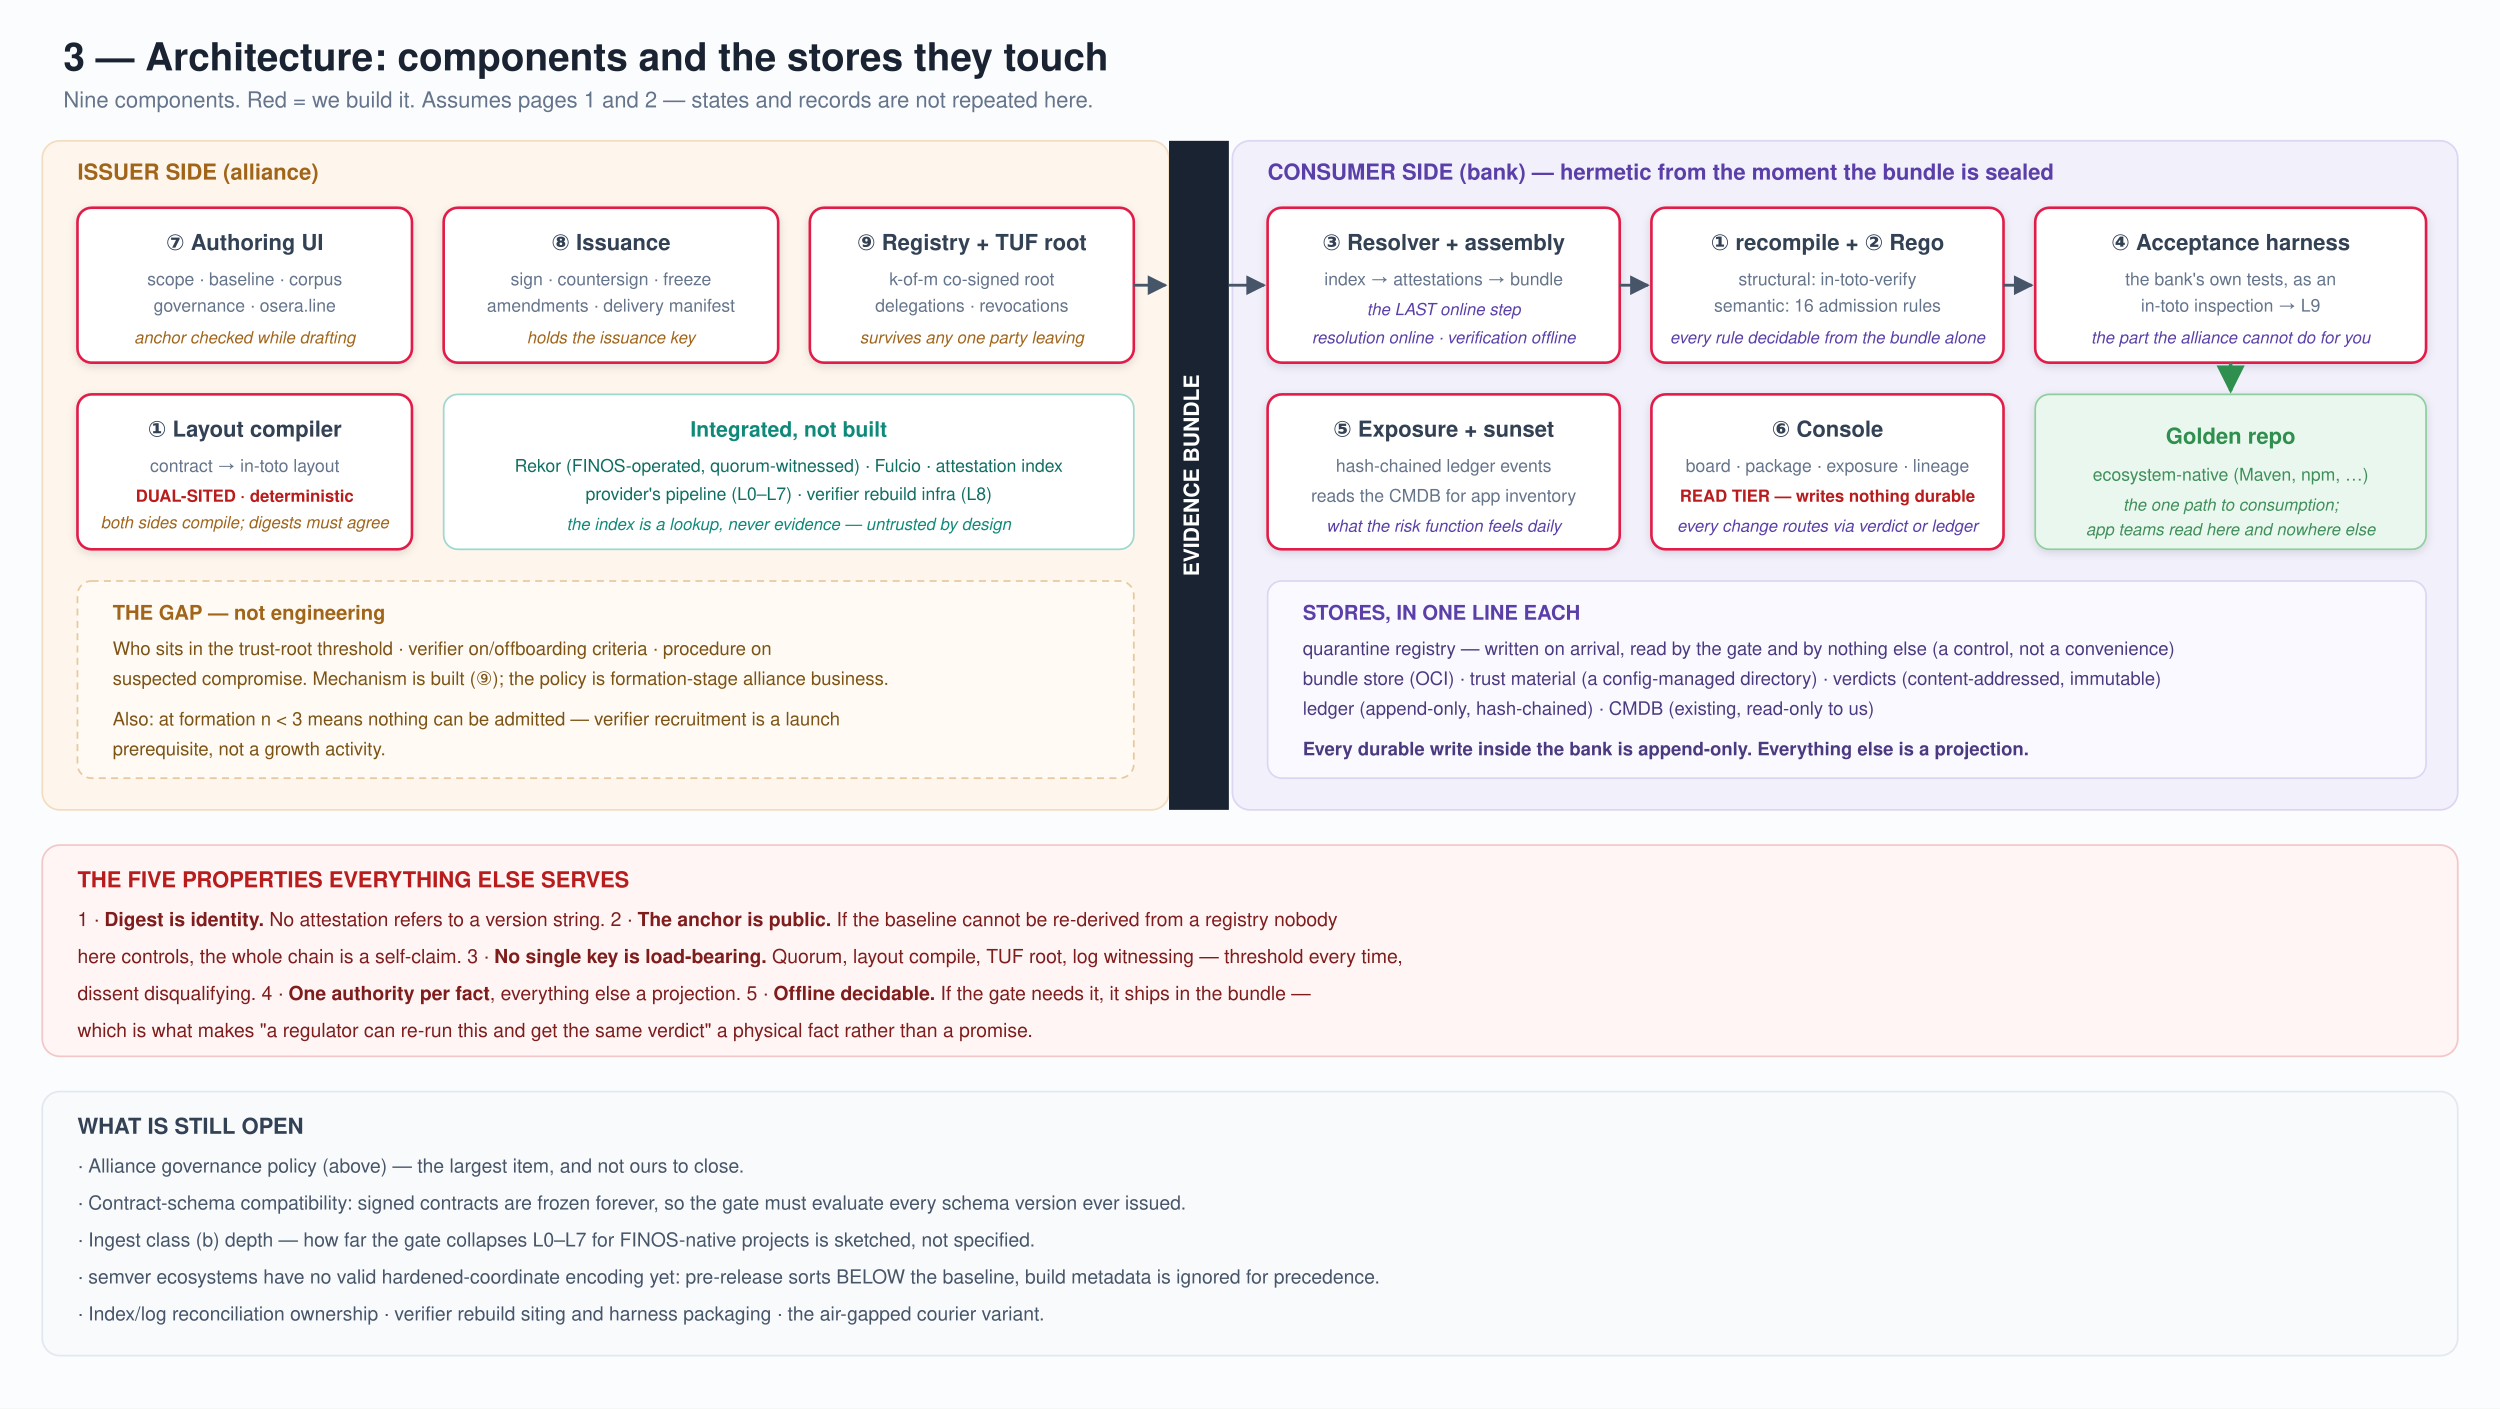
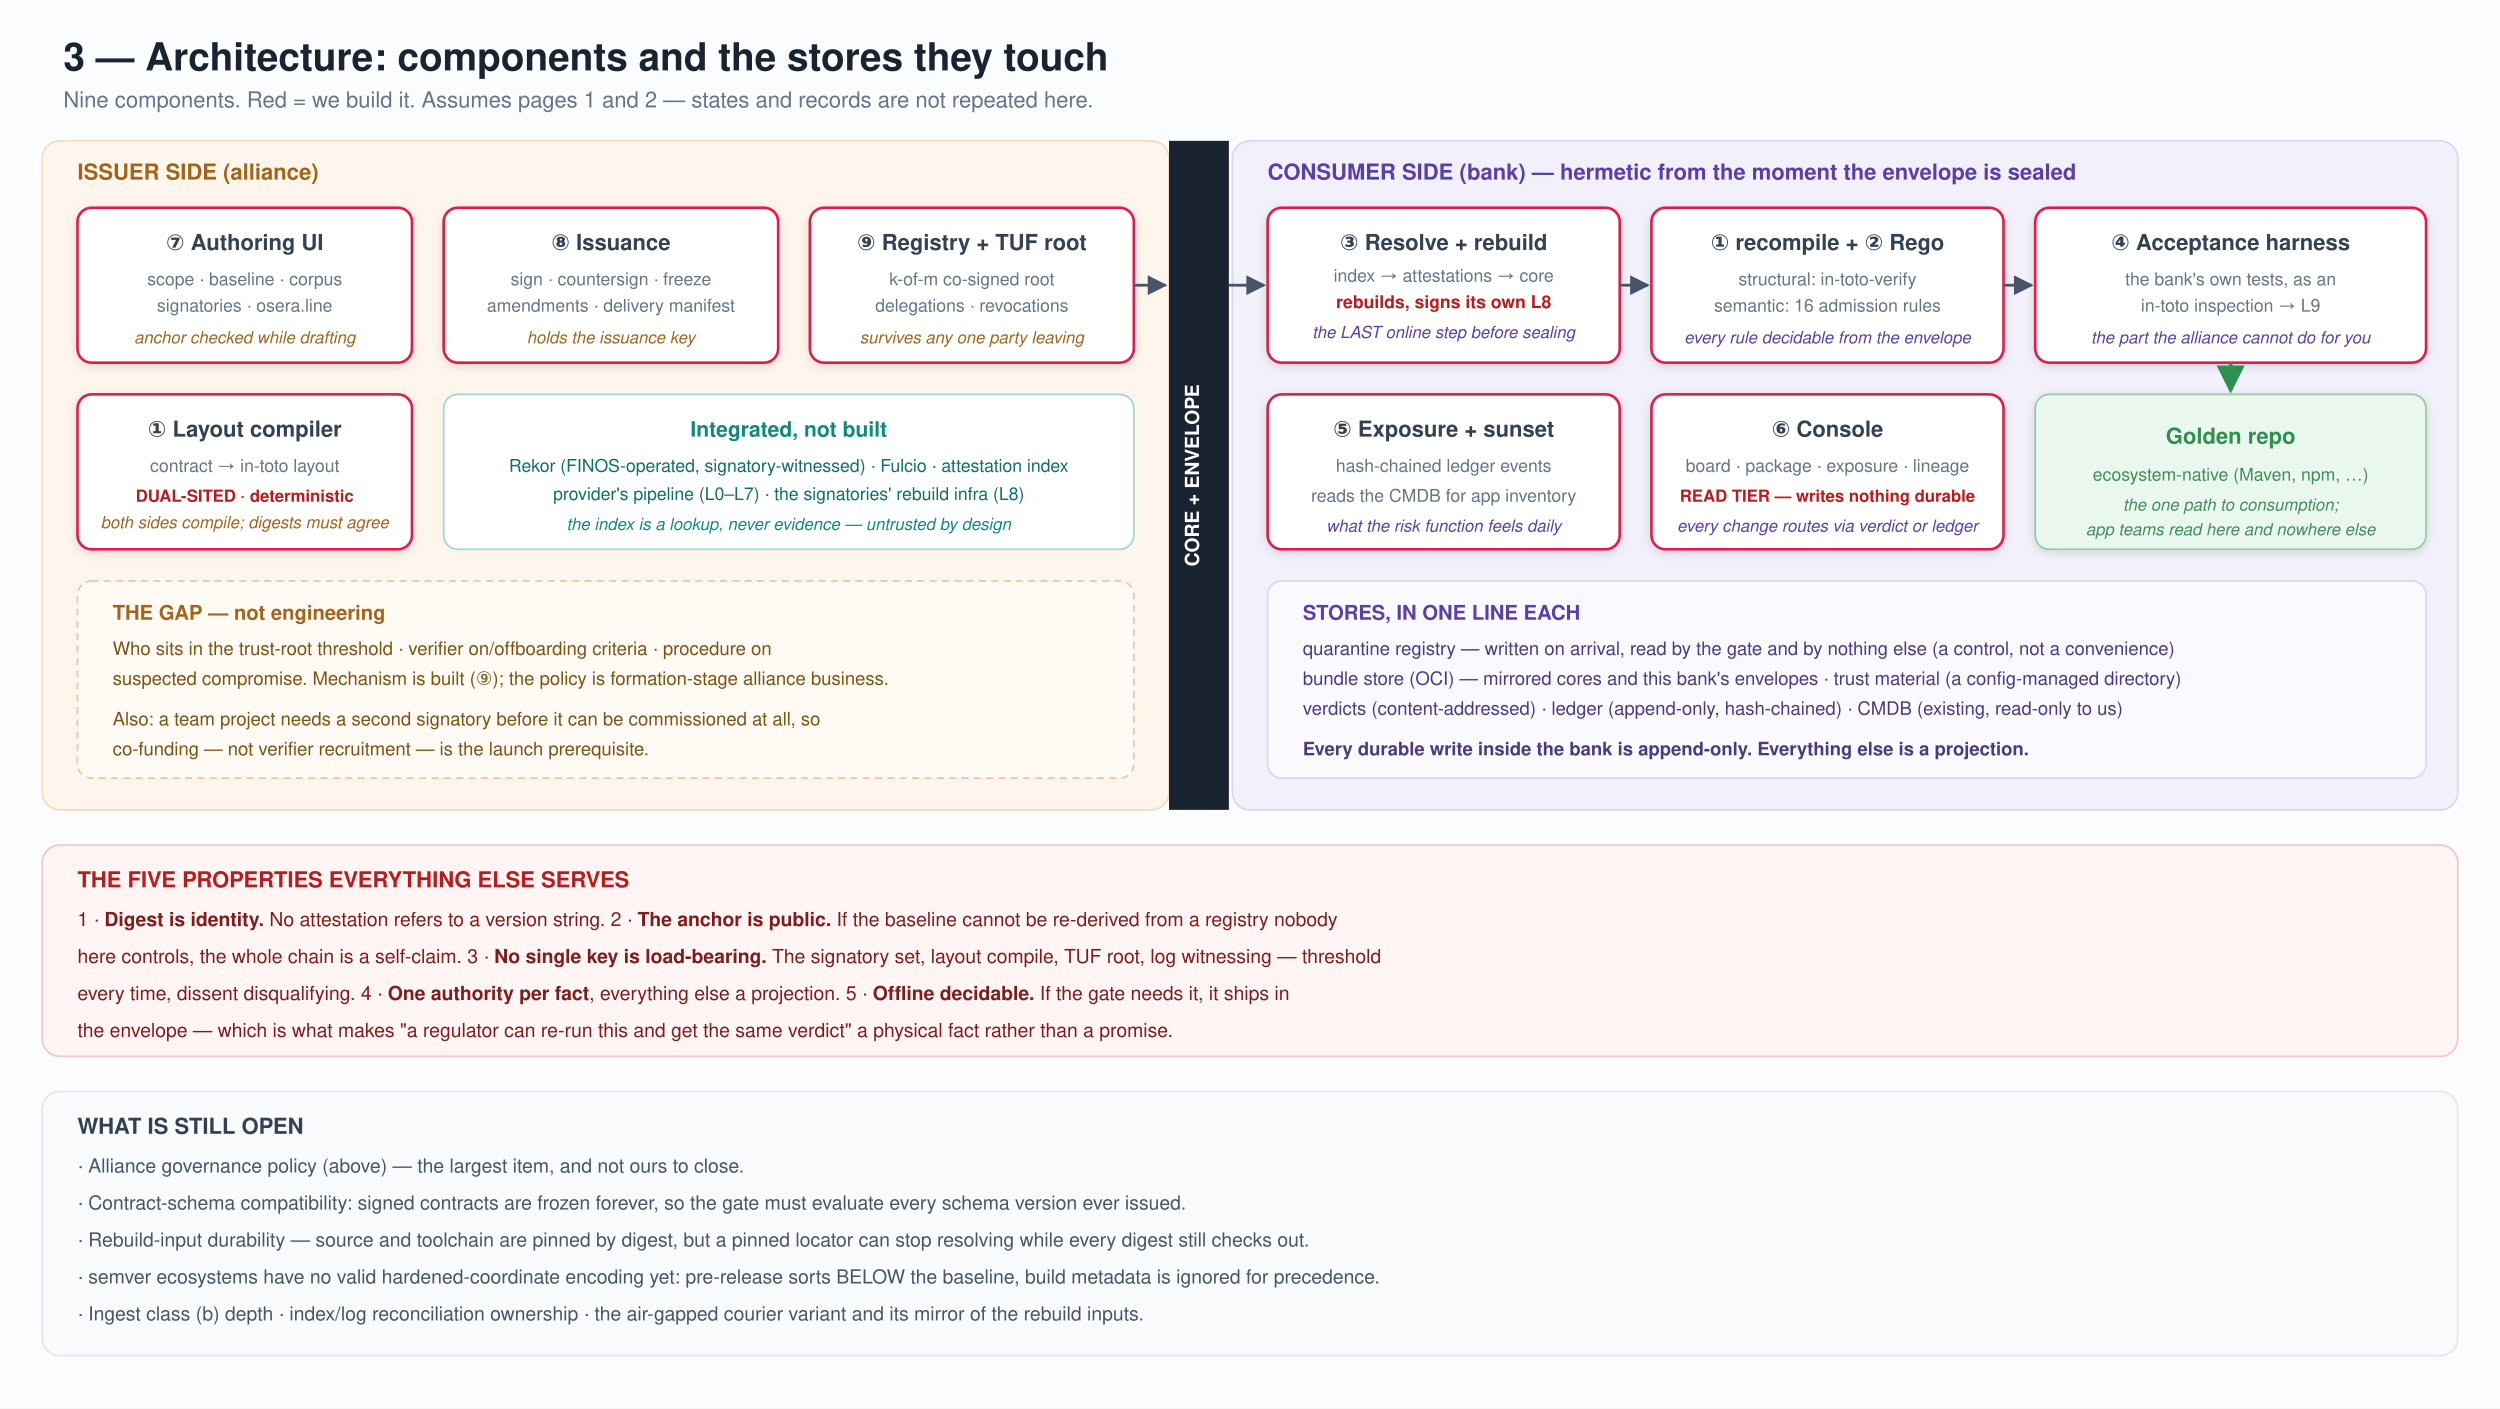
<svg xmlns="http://www.w3.org/2000/svg" viewBox="0 0 1420 800" font-family="Helvetica, Arial, sans-serif">
  <defs>
    <marker id="a" viewBox="0 0 10 10" refX="9" refY="5" markerWidth="7" markerHeight="7" orient="auto-start-reverse">
      <path d="M0,0 L10,5 L0,10 z" fill="#475569" />
    </marker>
    <marker id="g" viewBox="0 0 10 10" refX="9" refY="5" markerWidth="8" markerHeight="8" orient="auto-start-reverse">
      <path d="M0,0 L10,5 L0,10 z" fill="#2f8f4e" />
    </marker>
    <filter id="s" x="-20%" y="-20%" width="140%" height="140%">
      <feDropShadow dx="0" dy="1.5" stdDeviation="2.5" flood-color="#1a2332" flood-opacity="0.13" />
    </filter>
  </defs>
  <rect width="1420" height="800" fill="#fbfcfd" />
  <text x="36" y="40" font-size="22" font-weight="700" fill="#1a2332">3 — Architecture: components and the stores they touch</text>
  <text x="36" y="61" font-size="12.5" fill="#64748b">Nine components. Red = we build it. Assumes pages 1 and 2 — states and records are not repeated here.</text>
  <rect x="24" y="80" width="640" height="380" rx="10" fill="#fef6ec" stroke="#f3ddc0" />
  <text x="44" y="102" font-size="12.5" font-weight="700" fill="#a1651a">ISSUER SIDE (alliance)</text>
  <rect x="700" y="80" width="696" height="380" rx="10" fill="#f2f0fb" stroke="#ddd6f3" />
-   <text x="720" y="102" font-size="12.5" font-weight="700" fill="#5b3fa8">CONSUMER SIDE (bank) — hermetic from the moment the bundle is sealed</text>
+   <text x="720" y="102" font-size="12.5" font-weight="700" fill="#5b3fa8">CONSUMER SIDE (bank) — hermetic from the moment the envelope is sealed</text>
  <g filter="url(#s)">
    <rect x="44" y="118" width="190" height="88" rx="8" fill="#fff" stroke="#e11d48" stroke-width="1.5" />
    <rect x="252" y="118" width="190" height="88" rx="8" fill="#fff" stroke="#e11d48" stroke-width="1.5" />
    <rect x="460" y="118" width="184" height="88" rx="8" fill="#fff" stroke="#e11d48" stroke-width="1.5" />
    <rect x="44" y="224" width="190" height="88" rx="8" fill="#fff" stroke="#e11d48" stroke-width="1.5" />
  </g>
  <text x="139" y="142" font-size="12.5" font-weight="700" fill="#334155" text-anchor="middle">⑦ Authoring UI</text>
  <text x="139" y="162" font-size="10" fill="#64748b" text-anchor="middle">scope · baseline · corpus</text>
-   <text x="139" y="177" font-size="10" fill="#64748b" text-anchor="middle">governance · osera.line</text>
+   <text x="139" y="177" font-size="10" fill="#64748b" text-anchor="middle">signatories · osera.line</text>
  <text x="139" y="195" font-size="9.5" font-style="italic" fill="#a1651a" text-anchor="middle">anchor checked while drafting</text>
  <text x="347" y="142" font-size="12.5" font-weight="700" fill="#334155" text-anchor="middle">⑧ Issuance</text>
  <text x="347" y="162" font-size="10" fill="#64748b" text-anchor="middle">sign · countersign · freeze</text>
  <text x="347" y="177" font-size="10" fill="#64748b" text-anchor="middle">amendments · delivery manifest</text>
  <text x="347" y="195" font-size="9.5" font-style="italic" fill="#a1651a" text-anchor="middle">holds the issuance key</text>
  <text x="552" y="142" font-size="12.5" font-weight="700" fill="#334155" text-anchor="middle">⑨ Registry + TUF root</text>
  <text x="552" y="162" font-size="10" fill="#64748b" text-anchor="middle">k-of-m co-signed root</text>
  <text x="552" y="177" font-size="10" fill="#64748b" text-anchor="middle">delegations · revocations</text>
  <text x="552" y="195" font-size="9.5" font-style="italic" fill="#a1651a" text-anchor="middle">survives any one party leaving</text>
  <text x="139" y="248" font-size="12.5" font-weight="700" fill="#334155" text-anchor="middle">① Layout compiler</text>
  <text x="139" y="268" font-size="10" fill="#64748b" text-anchor="middle">contract → in-toto layout</text>
  <text x="139" y="285" font-size="9.5" font-weight="700" fill="#b91c1c" text-anchor="middle">DUAL-SITED · deterministic</text>
  <text x="139" y="300" font-size="9.5" font-style="italic" fill="#a1651a" text-anchor="middle">both sides compile; digests must agree</text>
  <rect x="252" y="224" width="392" height="88" rx="8" fill="#fff" stroke="#9fd8ce" />
  <text x="448" y="248" font-size="12" font-weight="700" fill="#0f8a7a" text-anchor="middle">Integrated, not built</text>
-   <text x="448" y="268" font-size="10" fill="#0f6f63" text-anchor="middle">Rekor (FINOS-operated, quorum-witnessed) · Fulcio · attestation index</text>
-   <text x="448" y="284" font-size="10" fill="#0f6f63" text-anchor="middle">provider's pipeline (L0–L7) · verifier rebuild infra (L8)</text>
+   <text x="448" y="268" font-size="10" fill="#0f6f63" text-anchor="middle">Rekor (FINOS-operated, signatory-witnessed) · Fulcio · attestation index</text>
+   <text x="448" y="284" font-size="10" fill="#0f6f63" text-anchor="middle">provider's pipeline (L0–L7) · the signatories' rebuild infra (L8)</text>
  <text x="448" y="301" font-size="9.5" font-style="italic" fill="#0f8a7a" text-anchor="middle">the index is a lookup, never evidence — untrusted by design</text>
  <rect x="44" y="330" width="600" height="112" rx="8" fill="#fffaf3" stroke="#e6c9a0" stroke-dasharray="4 3" />
  <text x="64" y="352" font-size="11.5" font-weight="700" fill="#a1651a">THE GAP — not engineering</text>
  <text x="64" y="372" font-size="10.5" fill="#7c5314">Who sits in the trust-root threshold · verifier on/offboarding criteria · procedure on</text>
  <text x="64" y="389" font-size="10.5" fill="#7c5314">suspected compromise. Mechanism is built (⑨); the policy is formation-stage alliance business.</text>
-   <text x="64" y="412" font-size="10.5" fill="#7c5314">Also: at formation n &lt; 3 means nothing can be admitted — verifier recruitment is a launch</text>
-   <text x="64" y="429" font-size="10.5" fill="#7c5314">prerequisite, not a growth activity.</text>
+   <text x="64" y="412" font-size="10.5" fill="#7c5314">Also: a team project needs a second signatory before it can be commissioned at all, so</text>
+   <text x="64" y="429" font-size="10.5" fill="#7c5314">co-funding — not verifier recruitment — is the launch prerequisite.</text>
  <rect x="664" y="80" width="34" height="380" fill="#1a2332" />
-   <text x="681" y="270" font-size="12" font-weight="700" fill="#fff" text-anchor="middle" transform="rotate(-90 681 270)">EVIDENCE BUNDLE</text>
+   <text x="681" y="270" font-size="11" font-weight="700" fill="#fff" text-anchor="middle" transform="rotate(-90 681 270)">CORE + ENVELOPE</text>
  <g filter="url(#s)">
    <rect x="720" y="118" width="200" height="88" rx="8" fill="#fff" stroke="#e11d48" stroke-width="1.5" />
    <rect x="938" y="118" width="200" height="88" rx="8" fill="#fff" stroke="#e11d48" stroke-width="1.5" />
    <rect x="1156" y="118" width="222" height="88" rx="8" fill="#fff" stroke="#e11d48" stroke-width="1.5" />
    <rect x="720" y="224" width="200" height="88" rx="8" fill="#fff" stroke="#e11d48" stroke-width="1.5" />
    <rect x="938" y="224" width="200" height="88" rx="8" fill="#fff" stroke="#e11d48" stroke-width="1.5" />
    <rect x="1156" y="224" width="222" height="88" rx="8" fill="#eaf7ee" stroke="#8fce9f" />
  </g>
-   <text x="820" y="142" font-size="12.5" font-weight="700" fill="#334155" text-anchor="middle">③ Resolver + assembly</text>
-   <text x="820" y="162" font-size="10" fill="#64748b" text-anchor="middle">index → attestations → bundle</text>
-   <text x="820" y="179" font-size="9.5" font-style="italic" fill="#5b3fa8" text-anchor="middle">the LAST online step</text>
-   <text x="820" y="195" font-size="9.5" font-style="italic" fill="#5b3fa8" text-anchor="middle">resolution online · verification offline</text>
+   <text x="820" y="142" font-size="12.5" font-weight="700" fill="#334155" text-anchor="middle">③ Resolve + rebuild</text>
+   <text x="820" y="160" font-size="10" fill="#64748b" text-anchor="middle">index → attestations → core</text>
+   <text x="820" y="175" font-size="10" font-weight="700" fill="#b91c1c" text-anchor="middle">rebuilds, signs its own L8</text>
+   <text x="820" y="192" font-size="9.5" font-style="italic" fill="#5b3fa8" text-anchor="middle">the LAST online step before sealing</text>
  <text x="1038" y="142" font-size="12.5" font-weight="700" fill="#334155" text-anchor="middle">① recompile + ② Rego</text>
  <text x="1038" y="162" font-size="10" fill="#64748b" text-anchor="middle">structural: in-toto-verify</text>
  <text x="1038" y="177" font-size="10" fill="#64748b" text-anchor="middle">semantic: 16 admission rules</text>
-   <text x="1038" y="195" font-size="9.5" font-style="italic" fill="#5b3fa8" text-anchor="middle">every rule decidable from the bundle alone</text>
+   <text x="1038" y="195" font-size="9.5" font-style="italic" fill="#5b3fa8" text-anchor="middle">every rule decidable from the envelope</text>
  <text x="1267" y="142" font-size="12.5" font-weight="700" fill="#334155" text-anchor="middle">④ Acceptance harness</text>
  <text x="1267" y="162" font-size="10" fill="#64748b" text-anchor="middle">the bank's own tests, as an</text>
  <text x="1267" y="177" font-size="10" fill="#64748b" text-anchor="middle">in-toto inspection → L9</text>
  <text x="1267" y="195" font-size="9.5" font-style="italic" fill="#5b3fa8" text-anchor="middle">the part the alliance cannot do for you</text>
  <text x="820" y="248" font-size="12.5" font-weight="700" fill="#334155" text-anchor="middle">⑤ Exposure + sunset</text>
  <text x="820" y="268" font-size="10" fill="#64748b" text-anchor="middle">hash-chained ledger events</text>
  <text x="820" y="285" font-size="10" fill="#64748b" text-anchor="middle">reads the CMDB for app inventory</text>
  <text x="820" y="302" font-size="9.5" font-style="italic" fill="#5b3fa8" text-anchor="middle">what the risk function feels daily</text>
  <text x="1038" y="248" font-size="12.5" font-weight="700" fill="#334155" text-anchor="middle">⑥ Console</text>
  <text x="1038" y="268" font-size="10" fill="#64748b" text-anchor="middle">board · package · exposure · lineage</text>
  <text x="1038" y="285" font-size="9.5" font-weight="700" fill="#b91c1c" text-anchor="middle">READ TIER — writes nothing durable</text>
  <text x="1038" y="302" font-size="9.5" font-style="italic" fill="#5b3fa8" text-anchor="middle">every change routes via verdict or ledger</text>
  <text x="1267" y="252" font-size="12.5" font-weight="700" fill="#2f8f4e" text-anchor="middle">Golden repo</text>
  <text x="1267" y="273" font-size="10" fill="#3f8f5a" text-anchor="middle">ecosystem-native (Maven, npm, …)</text>
  <text x="1267" y="290" font-size="9.5" font-style="italic" fill="#3f8f5a" text-anchor="middle">the one path to consumption;</text>
  <text x="1267" y="304" font-size="9.5" font-style="italic" fill="#3f8f5a" text-anchor="middle">app teams read here and nowhere else</text>
  <rect x="720" y="330" width="658" height="112" rx="8" fill="#faf9ff" stroke="#ddd6f3" />
  <text x="740" y="352" font-size="11.5" font-weight="700" fill="#5b3fa8">STORES, IN ONE LINE EACH</text>
  <text x="740" y="372" font-size="10.5" fill="#4c3a80">quarantine registry — written on arrival, read by the gate and by nothing else (a control, not a convenience)</text>
-   <text x="740" y="389" font-size="10.5" fill="#4c3a80">bundle store (OCI) · trust material (a config-managed directory) · verdicts (content-addressed, immutable)</text>
-   <text x="740" y="406" font-size="10.5" fill="#4c3a80">ledger (append-only, hash-chained) · CMDB (existing, read-only to us)</text>
+   <text x="740" y="389" font-size="10.5" fill="#4c3a80">bundle store (OCI) — mirrored cores and this bank's envelopes · trust material (a config-managed directory)</text>
+   <text x="740" y="406" font-size="10.5" fill="#4c3a80">verdicts (content-addressed) · ledger (append-only, hash-chained) · CMDB (existing, read-only to us)</text>
  <text x="740" y="429" font-size="10.5" font-weight="700" fill="#4c3a80">Every durable write inside the bank is append-only. Everything else is a projection.</text>
  <g stroke="#475569" stroke-width="1.6" fill="none" marker-end="url(#a)">
    <line x1="920" y1="162" x2="936" y2="162" />
    <line x1="1138" y1="162" x2="1154" y2="162" />
    <line x1="644" y1="162" x2="662" y2="162" />
    <line x1="698" y1="162" x2="718" y2="162" />
  </g>
  <g stroke="#2f8f4e" stroke-width="2" fill="none" marker-end="url(#g)">
    <path d="M1267 206 L1267 222" />
  </g>
  <rect x="24" y="480" width="1372" height="120" rx="10" fill="#fff5f5" stroke="#f3c7c7" />
  <text x="44" y="504" font-size="12.5" font-weight="700" fill="#b91c1c">THE FIVE PROPERTIES EVERYTHING ELSE SERVES</text>
  <text x="44" y="526" font-size="11" fill="#7f1d1d">1 · <tspan font-weight="700">Digest is identity.</tspan> No attestation refers to a version string.  2 · <tspan font-weight="700">The anchor is public.</tspan> If the baseline cannot be re-derived from a registry nobody</text>
-   <text x="44" y="547" font-size="11" fill="#7f1d1d">here controls, the whole chain is a self-claim.  3 · <tspan font-weight="700">No single key is load-bearing.</tspan> Quorum, layout compile, TUF root, log witnessing — threshold every time,</text>
-   <text x="44" y="568" font-size="11" fill="#7f1d1d">dissent disqualifying.  4 · <tspan font-weight="700">One authority per fact</tspan>, everything else a projection.  5 · <tspan font-weight="700">Offline decidable.</tspan> If the gate needs it, it ships in the bundle —</text>
-   <text x="44" y="589" font-size="11" fill="#7f1d1d">which is what makes "a regulator can re-run this and get the same verdict" a physical fact rather than a promise.</text>
+   <text x="44" y="547" font-size="11" fill="#7f1d1d">here controls, the whole chain is a self-claim.  3 · <tspan font-weight="700">No single key is load-bearing.</tspan> The signatory set, layout compile, TUF root, log witnessing — threshold</text>
+   <text x="44" y="568" font-size="11" fill="#7f1d1d">every time, dissent disqualifying.  4 · <tspan font-weight="700">One authority per fact</tspan>, everything else a projection.  5 · <tspan font-weight="700">Offline decidable.</tspan> If the gate needs it, it ships in</text>
+   <text x="44" y="589" font-size="11" fill="#7f1d1d">the envelope — which is what makes "a regulator can re-run this and get the same verdict" a physical fact rather than a promise.</text>
  <rect x="24" y="620" width="1372" height="150" rx="10" fill="#f8fafc" stroke="#e2e8f0" />
  <text x="44" y="644" font-size="12.5" font-weight="700" fill="#334155">WHAT IS STILL OPEN</text>
  <text x="44" y="666" font-size="11" fill="#475569">· Alliance governance policy (above) — the largest item, and not ours to close.</text>
  <text x="44" y="687" font-size="11" fill="#475569">· Contract-schema compatibility: signed contracts are frozen forever, so the gate must evaluate every schema version ever issued.</text>
-   <text x="44" y="708" font-size="11" fill="#475569">· Ingest class (b) depth — how far the gate collapses L0–L7 for FINOS-native projects is sketched, not specified.</text>
+   <text x="44" y="708" font-size="11" fill="#475569">· Rebuild-input durability — source and toolchain are pinned by digest, but a pinned locator can stop resolving while every digest still checks out.</text>
  <text x="44" y="729" font-size="11" fill="#475569">· semver ecosystems have no valid hardened-coordinate encoding yet: pre-release sorts BELOW the baseline, build metadata is ignored for precedence.</text>
-   <text x="44" y="750" font-size="11" fill="#475569">· Index/log reconciliation ownership · verifier rebuild siting and harness packaging · the air-gapped courier variant.</text>
+   <text x="44" y="750" font-size="11" fill="#475569">· Ingest class (b) depth · index/log reconciliation ownership · the air-gapped courier variant and its mirror of the rebuild inputs.</text>
</svg>
